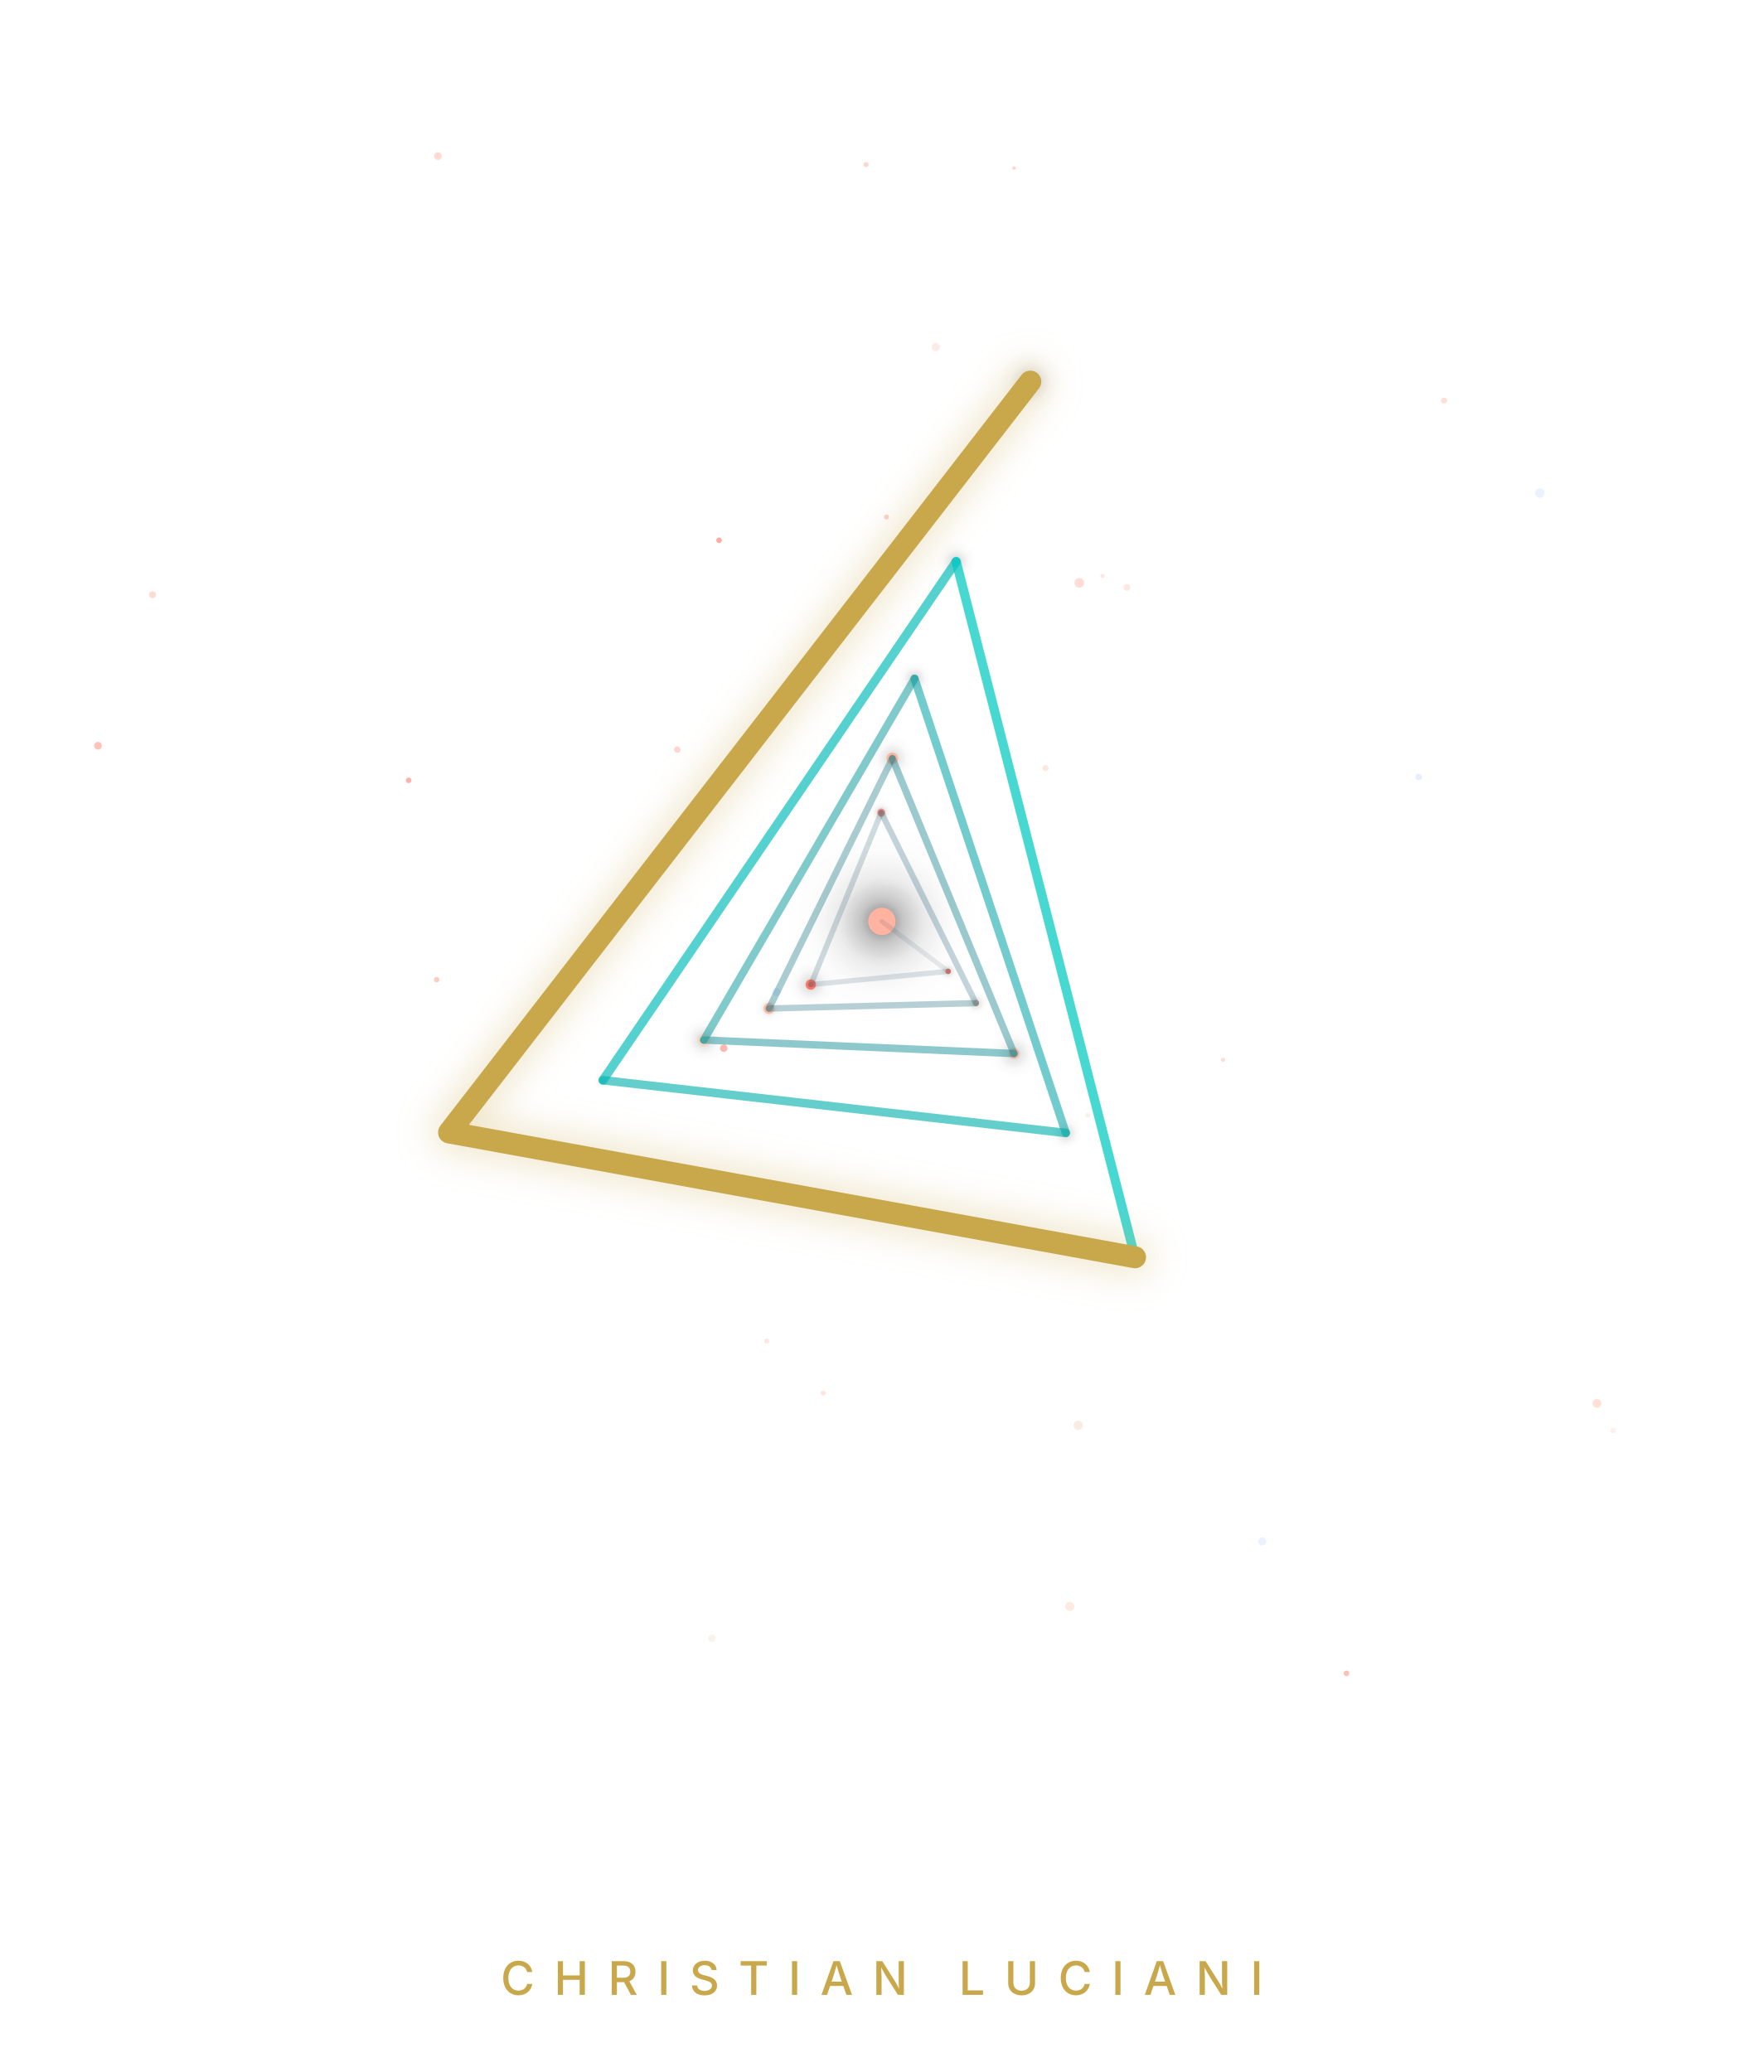
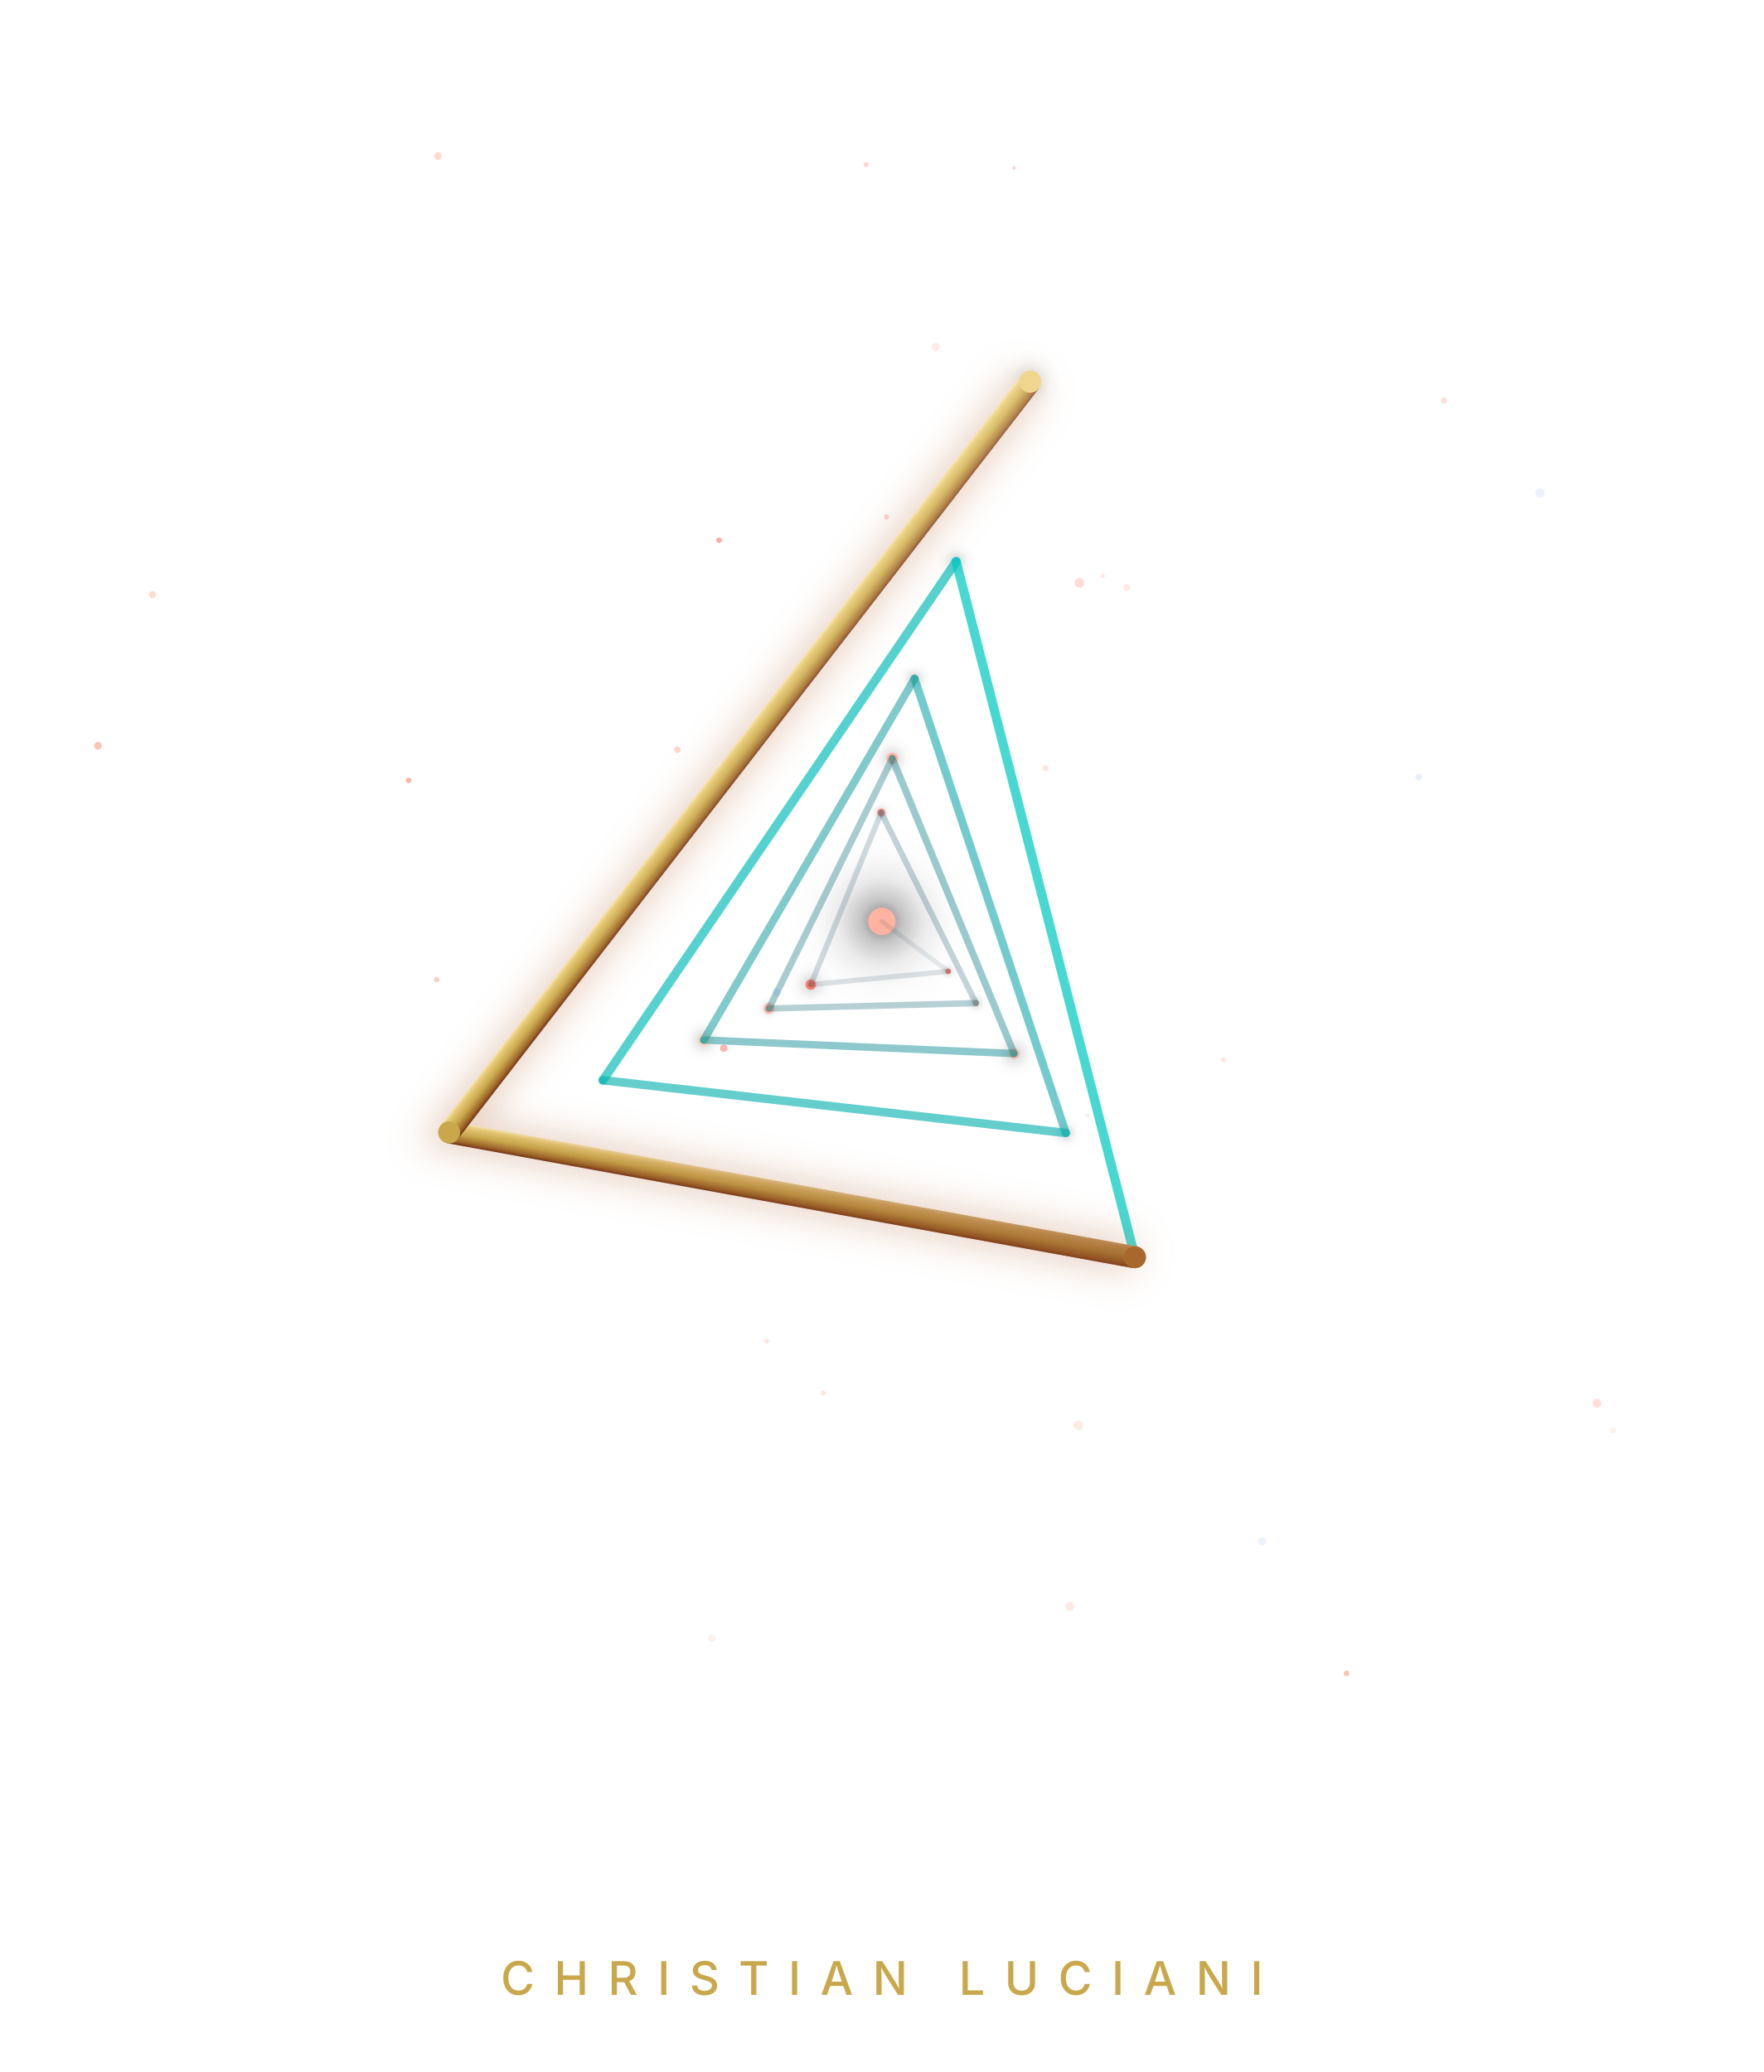
<svg xmlns="http://www.w3.org/2000/svg" viewBox="0 0 800 940" width="800" height="940" role="img" aria-label="Logo: triángulo espiral de conocimiento con nodos en cada vértice y una C final de Christian">
  <defs>
    <radialGradient id="halo-star" cx="50%" cy="50%" r="50%">
      <stop offset="0%" stop-color="currentColor" stop-opacity="0.28" />
      <stop offset="30%" stop-color="currentColor" stop-opacity="0.09" />
      <stop offset="65%" stop-color="currentColor" stop-opacity="0.02" />
      <stop offset="100%" stop-color="currentColor" stop-opacity="0" />
    </radialGradient>
    <radialGradient id="halo-nova" cx="50%" cy="50%" r="50%">
      <stop offset="0%" stop-color="currentColor" stop-opacity="0.16" />
      <stop offset="40%" stop-color="currentColor" stop-opacity="0.05" />
      <stop offset="75%" stop-color="currentColor" stop-opacity="0.01" />
      <stop offset="100%" stop-color="currentColor" stop-opacity="0" />
    </radialGradient>
    <filter id="halo-blur" x="-80%" y="-80%" width="260%" height="260%">
      <feGaussianBlur stdDeviation="8" />
    </filter>
+   </defs>
+   <defs>
+     <linearGradient id="c-perp-1" gradientUnits="userSpaceOnUse" x1="515.71" y1="565.45" x2="513.92" y2="575.29">
+       <stop offset="0%" stop-color="#f6e3a8" />
+       <stop offset="16%" stop-color="#e6c874" />
+       <stop offset="50%" stop-color="#c9a84c" />
+       <stop offset="84%" stop-color="#9c6428" />
+       <stop offset="100%" stop-color="#713114" />
+     </linearGradient>
+     <linearGradient id="c-perp-2" gradientUnits="userSpaceOnUse" x1="199.75" y1="510.68" x2="207.66" y2="516.8">
+       <stop offset="0%" stop-color="#f6e3a8" />
+       <stop offset="16%" stop-color="#e6c874" />
+       <stop offset="50%" stop-color="#c9a84c" />
+       <stop offset="84%" stop-color="#9c6428" />
+       <stop offset="100%" stop-color="#713114" />
+     </linearGradient>
+     <linearGradient id="c-tint-1" gradientUnits="userSpaceOnUse" x1="515.71" y1="565.45" x2="204.6" y2="508.82">
+       <stop offset="0%" stop-color="#8f4a22" stop-opacity="0.6" />
+       <stop offset="100%" stop-color="#8f4a22" stop-opacity="0" />
+     </linearGradient>
+     <linearGradient id="c-tint-2" gradientUnits="userSpaceOnUse" x1="199.75" y1="510.68" x2="463.36" y2="170.09">
+       <stop offset="0%" stop-color="#fff3c0" stop-opacity="0" />
+       <stop offset="100%" stop-color="#fff3c0" stop-opacity="0.28" />
+     </linearGradient>
  </defs>
  <g id="logo-background" data-name="Background">
    <circle cx="326.15" cy="245.1" r="1.275" fill="#ff6f5e" opacity="0.575" />
    <circle cx="373.44" cy="631.99" r="1.135" fill="#ffb49e" opacity="0.356" />
    <circle cx="69.18" cy="269.81" r="1.583" fill="#ffb49e" opacity="0.466" />
    <circle cx="485.27" cy="728.79" r="2.067" fill="#ffb49e" opacity="0.289" />
    <circle cx="724.37" cy="636.65" r="1.982" fill="#ffb49e" opacity="0.425" />
    <circle cx="424.45" cy="157.44" r="1.892" fill="#f6d7c4" opacity="0.445" />
    <circle cx="328.3" cy="475.53" r="1.684" fill="#ff6f5e" opacity="0.494" />
    <circle cx="198.06" cy="444.43" r="1.256" fill="#ff8a70" opacity="0.435" />
    <circle cx="554.79" cy="480.78" r="0.95" fill="#ffb49e" opacity="0.439" />
    <circle cx="322.96" cy="743.2" r="1.716" fill="#f6d7c4" opacity="0.315" />
    <circle cx="459.98" cy="76.22" r="0.821" fill="#ff6f5e" opacity="0.291" />
    <circle cx="610.76" cy="759.16" r="1.285" fill="#ff8a70" opacity="0.528" />
    <circle cx="307.23" cy="340.09" r="1.463" fill="#ff6f5e" opacity="0.291" />
    <circle cx="392.85" cy="74.66" r="1.162" fill="#ff8a70" opacity="0.35" />
    <circle cx="352.18" cy="450.09" r="1.896" fill="#cfe0ff" opacity="0.536" />
    <circle cx="185.37" cy="354.01" r="1.275" fill="#ff6f5e" opacity="0.533" />
    <circle cx="347.74" cy="608.4" r="1.139" fill="#ffb49e" opacity="0.318" />
    <circle cx="474.25" cy="348.48" r="1.418" fill="#f6d7c4" opacity="0.546" />
    <circle cx="489.08" cy="646.62" r="2.143" fill="#f6d7c4" opacity="0.472" />
    <circle cx="500.15" cy="261.26" r="0.983" fill="#ffb49e" opacity="0.325" />
    <circle cx="198.64" cy="70.82" r="1.73" fill="#ff8a70" opacity="0.317" />
    <circle cx="643.53" cy="352.54" r="1.507" fill="#cfe0ff" opacity="0.509" />
    <circle cx="511.12" cy="266.51" r="1.531" fill="#ffb49e" opacity="0.302" />
    <circle cx="489.59" cy="264.44" r="2.199" fill="#ff8a70" opacity="0.29" />
    <circle cx="698.49" cy="223.67" r="2.122" fill="#cfe0ff" opacity="0.446" />
    <circle cx="493.32" cy="506.02" r="1.087" fill="#f6d7c4" opacity="0.355" />
    <circle cx="654.99" cy="181.72" r="1.364" fill="#ff8a70" opacity="0.288" />
    <circle cx="44.45" cy="338.31" r="1.748" fill="#ff6f5e" opacity="0.427" />
    <circle cx="402.12" cy="234.54" r="1.137" fill="#ff6f5e" opacity="0.324" />
    <circle cx="572.49" cy="699.29" r="1.85" fill="#cfe0ff" opacity="0.413" />
    <circle cx="313.64" cy="375.46" r="1.481" fill="#ff6f5e" opacity="0.456" />
    <circle cx="731.72" cy="648.9" r="1.289" fill="#f6d7c4" opacity="0.344" />
  </g>
  <g id="logo-star-0" data-name="star 0">
    <circle cx="400" cy="418" r="44.8" fill="url(#halo-nova)" color="#ffb3a0" />
    <circle cx="400" cy="418" r="26.6" fill="url(#halo-nova)" color="#ffb3a0" />
    <circle cx="400" cy="418" r="31" fill="url(#halo-star)" color="#ffb3a0" />
    <circle cx="400" cy="418" r="6.2" fill="#ffb3a0" opacity="1" />
  </g>
  <g id="logo-star-1" data-name="star 1">
    <circle cx="430.1" cy="440.68" r="4.55" fill="url(#halo-star)" color="#ff6f5e" />
    <circle cx="430.1" cy="440.68" r="1.27" fill="#ff6f5e" opacity="0.79" />
  </g>
  <g id="logo-star-2" data-name="star 2">
    <circle cx="367.77" cy="446.68" r="10.42" fill="url(#halo-star)" color="#ff6f5e" />
    <circle cx="367.77" cy="446.68" r="2.32" fill="#ff6f5e" opacity="0.92" />
  </g>
  <g id="logo-star-3" data-name="star 3">
    <circle cx="399.71" cy="368.62" r="5.58" fill="url(#halo-star)" color="#ff6f5e" />
    <circle cx="399.71" cy="368.62" r="1.86" fill="#ff6f5e" opacity="0.64" />
  </g>
  <g id="logo-star-4" data-name="star 4">
    <circle cx="442.66" cy="455.09" r="5.51" fill="url(#halo-star)" color="#ffb49e" />
    <circle cx="442.66" cy="455.09" r="1.41" fill="#ffb49e" opacity="0.76" />
  </g>
  <g id="logo-star-5" data-name="star 5">
    <circle cx="348.78" cy="457.54" r="5.95" fill="url(#halo-star)" color="#ffb49e" />
    <circle cx="348.78" cy="457.54" r="2.46" fill="#ffb49e" opacity="0.89" />
  </g>
  <g id="logo-star-6" data-name="star 6">
    <circle cx="404.74" cy="344.08" r="10.23" fill="url(#halo-star)" color="#ffb49e" />
    <circle cx="404.74" cy="344.08" r="2.61" fill="#ffb49e" opacity="1" />
  </g>
  <g id="logo-star-7" data-name="star 7">
    <circle cx="459.96" cy="477.96" r="11.07" fill="url(#halo-star)" color="#ffb49e" />
    <circle cx="459.96" cy="477.96" r="2.32" fill="#ffb49e" opacity="1" />
  </g>
  <g id="logo-star-8" data-name="star 8">
    <circle cx="319.22" cy="471.81" r="10.07" fill="url(#halo-star)" color="#f6d7c4" />
    <circle cx="319.22" cy="471.81" r="2.97" fill="#f6d7c4" opacity="1" />
  </g>
  <g id="logo-star-9" data-name="star 9">
    <circle cx="414.82" cy="307.88" r="7.81" fill="url(#halo-star)" color="#f6d7c4" />
    <circle cx="414.82" cy="307.88" r="2.14" fill="#f6d7c4" opacity="0.58" />
  </g>
  <g id="logo-star-10" data-name="star 10">
    <circle cx="483.44" cy="513.99" r="7.66" fill="url(#halo-star)" color="#f6d7c4" />
    <circle cx="483.44" cy="513.99" r="1.68" fill="#f6d7c4" opacity="0.7" />
  </g>
  <g id="logo-star-11" data-name="star 11">
    <circle cx="273.49" cy="490.06" r="3.78" fill="url(#halo-star)" color="#f6d7c4" />
    <circle cx="273.49" cy="490.06" r="1.23" fill="#f6d7c4" opacity="0.82" />
  </g>
  <g id="logo-star-12" data-name="star 12">
    <circle cx="433.7" cy="254.78" r="9.03" fill="url(#halo-star)" color="#cfe0ff" />
    <circle cx="433.7" cy="254.78" r="2.27" fill="#cfe0ff" opacity="0.95" />
  </g>
  <g id="logo-star-13" data-name="star 13">
    <circle cx="514.82" cy="570.37" r="4.53" fill="url(#halo-star)" color="#cfe0ff" />
    <circle cx="514.82" cy="570.37" r="1.82" fill="#cfe0ff" opacity="0.67" />
  </g>
  <g id="logo-star-14" data-name="star 14">
    <circle cx="203.71" cy="513.74" r="4.62" fill="url(#halo-star)" color="#cfe0ff" />
    <circle cx="203.71" cy="513.74" r="1.36" fill="#cfe0ff" opacity="0.79" />
  </g>
  <g id="logo-star-15" data-name="star 15">
    <circle cx="467.31" cy="173.15" r="14.23" fill="url(#halo-star)" color="#cfe0ff" />
    <circle cx="467.31" cy="173.15" r="2.95" fill="#cfe0ff" opacity="1" />
  </g>
  <g id="logo-spiral" data-name="Spiral" stroke-linecap="round" fill="none">
    <line x1="400" y1="418" x2="430.1" y2="440.68" stroke="rgb(22,50,79)" stroke-width="2.2" opacity="0.1" />
    <line x1="430.1" y1="440.68" x2="367.77" y2="446.68" stroke="rgb(20,63,88)" stroke-width="2.367" opacity="0.152" />
    <line x1="367.77" y1="446.68" x2="399.71" y2="368.62" stroke="rgb(18,75,98)" stroke-width="2.533" opacity="0.203" />
    <line x1="399.71" y1="368.62" x2="442.66" y2="455.09" stroke="rgb(17,88,107)" stroke-width="2.7" opacity="0.255" />
    <line x1="442.66" y1="455.09" x2="348.78" y2="457.54" stroke="rgb(15,100,117)" stroke-width="2.867" opacity="0.307" />
    <line x1="348.78" y1="457.54" x2="404.74" y2="344.08" stroke="rgb(13,113,126)" stroke-width="3.033" opacity="0.358" />
    <line x1="404.74" y1="344.08" x2="459.96" y2="477.96" stroke="rgb(11,126,136)" stroke-width="3.2" opacity="0.41" />
    <line x1="459.96" y1="477.96" x2="319.22" y2="471.81" stroke="rgb(9,138,145)" stroke-width="3.367" opacity="0.462" />
    <line x1="319.22" y1="471.81" x2="414.82" y2="307.88" stroke="rgb(7,151,154)" stroke-width="3.533" opacity="0.513" />
    <line x1="414.82" y1="307.88" x2="483.44" y2="513.99" stroke="rgb(6,163,164)" stroke-width="3.7" opacity="0.565" />
    <line x1="483.44" y1="513.99" x2="273.49" y2="490.06" stroke="rgb(4,176,173)" stroke-width="3.867" opacity="0.617" />
    <line x1="273.49" y1="490.06" x2="433.7" y2="254.78" stroke="rgb(2,188,183)" stroke-width="4.033" opacity="0.668" />
    <line x1="433.7" y1="254.78" x2="514.82" y2="570.37" stroke="rgb(0,201,192)" stroke-width="4.2" opacity="0.72" />
  </g>
-   <g id="logo-c-triespiral" data-name="C TriSpiral" fill="none" stroke-linecap="round" stroke-linejoin="round">
-     <path d="M 514.818 570.368 L 203.708 513.738 L 467.315 173.146" stroke="#c9a84c" stroke-width="16" opacity="0.3" filter="url(#halo-blur)" />
-     <path d="M 514.818 570.368 L 203.708 513.738 L 467.315 173.146" stroke="#c9a84c" stroke-width="10" opacity="1" />
+   <path d="M 514.818 570.368 L 203.708 513.738 L 467.315 173.146" stroke="#b05a28" stroke-width="16" opacity="0.28" fill="none" filter="url(#halo-blur)" />
+   <g id="logo-c-triespiral" data-name="C TriSpiral">
+     <path d="M 515.713 565.449 L 204.603 508.819 L 202.812 518.657 L 513.922 575.287 Z" fill="url(#c-perp-1)" />
+     <path d="M 199.754 510.678 L 463.361 170.086 L 471.269 176.207 L 207.662 516.798 Z" fill="url(#c-perp-2)" />
+     <path d="M 515.713 565.449 L 204.603 508.819 L 202.812 518.657 L 513.922 575.287 Z" fill="url(#c-tint-1)" />
+     <path d="M 199.754 510.678 L 463.361 170.086 L 471.269 176.207 L 207.662 516.798 Z" fill="url(#c-tint-2)" />
+     <circle cx="514.82" cy="570.37" r="5" fill="#a8672c" />
+     <circle cx="203.71" cy="513.74" r="5" fill="#c9a84c" />
+     <circle cx="467.31" cy="173.15" r="5" fill="#f0d68c" />
  </g>
  <g id="logo-typography" data-name="Typography" font-family="ui-sans-serif,system-ui,-apple-system,'Segoe UI',sans-serif" font-size="21" font-weight="500" fill="#c9a84c" letter-spacing="8.82">
    <text x="400" y="905" text-anchor="middle">CHRISTIAN LUCIANI</text>
  </g>
</svg>
